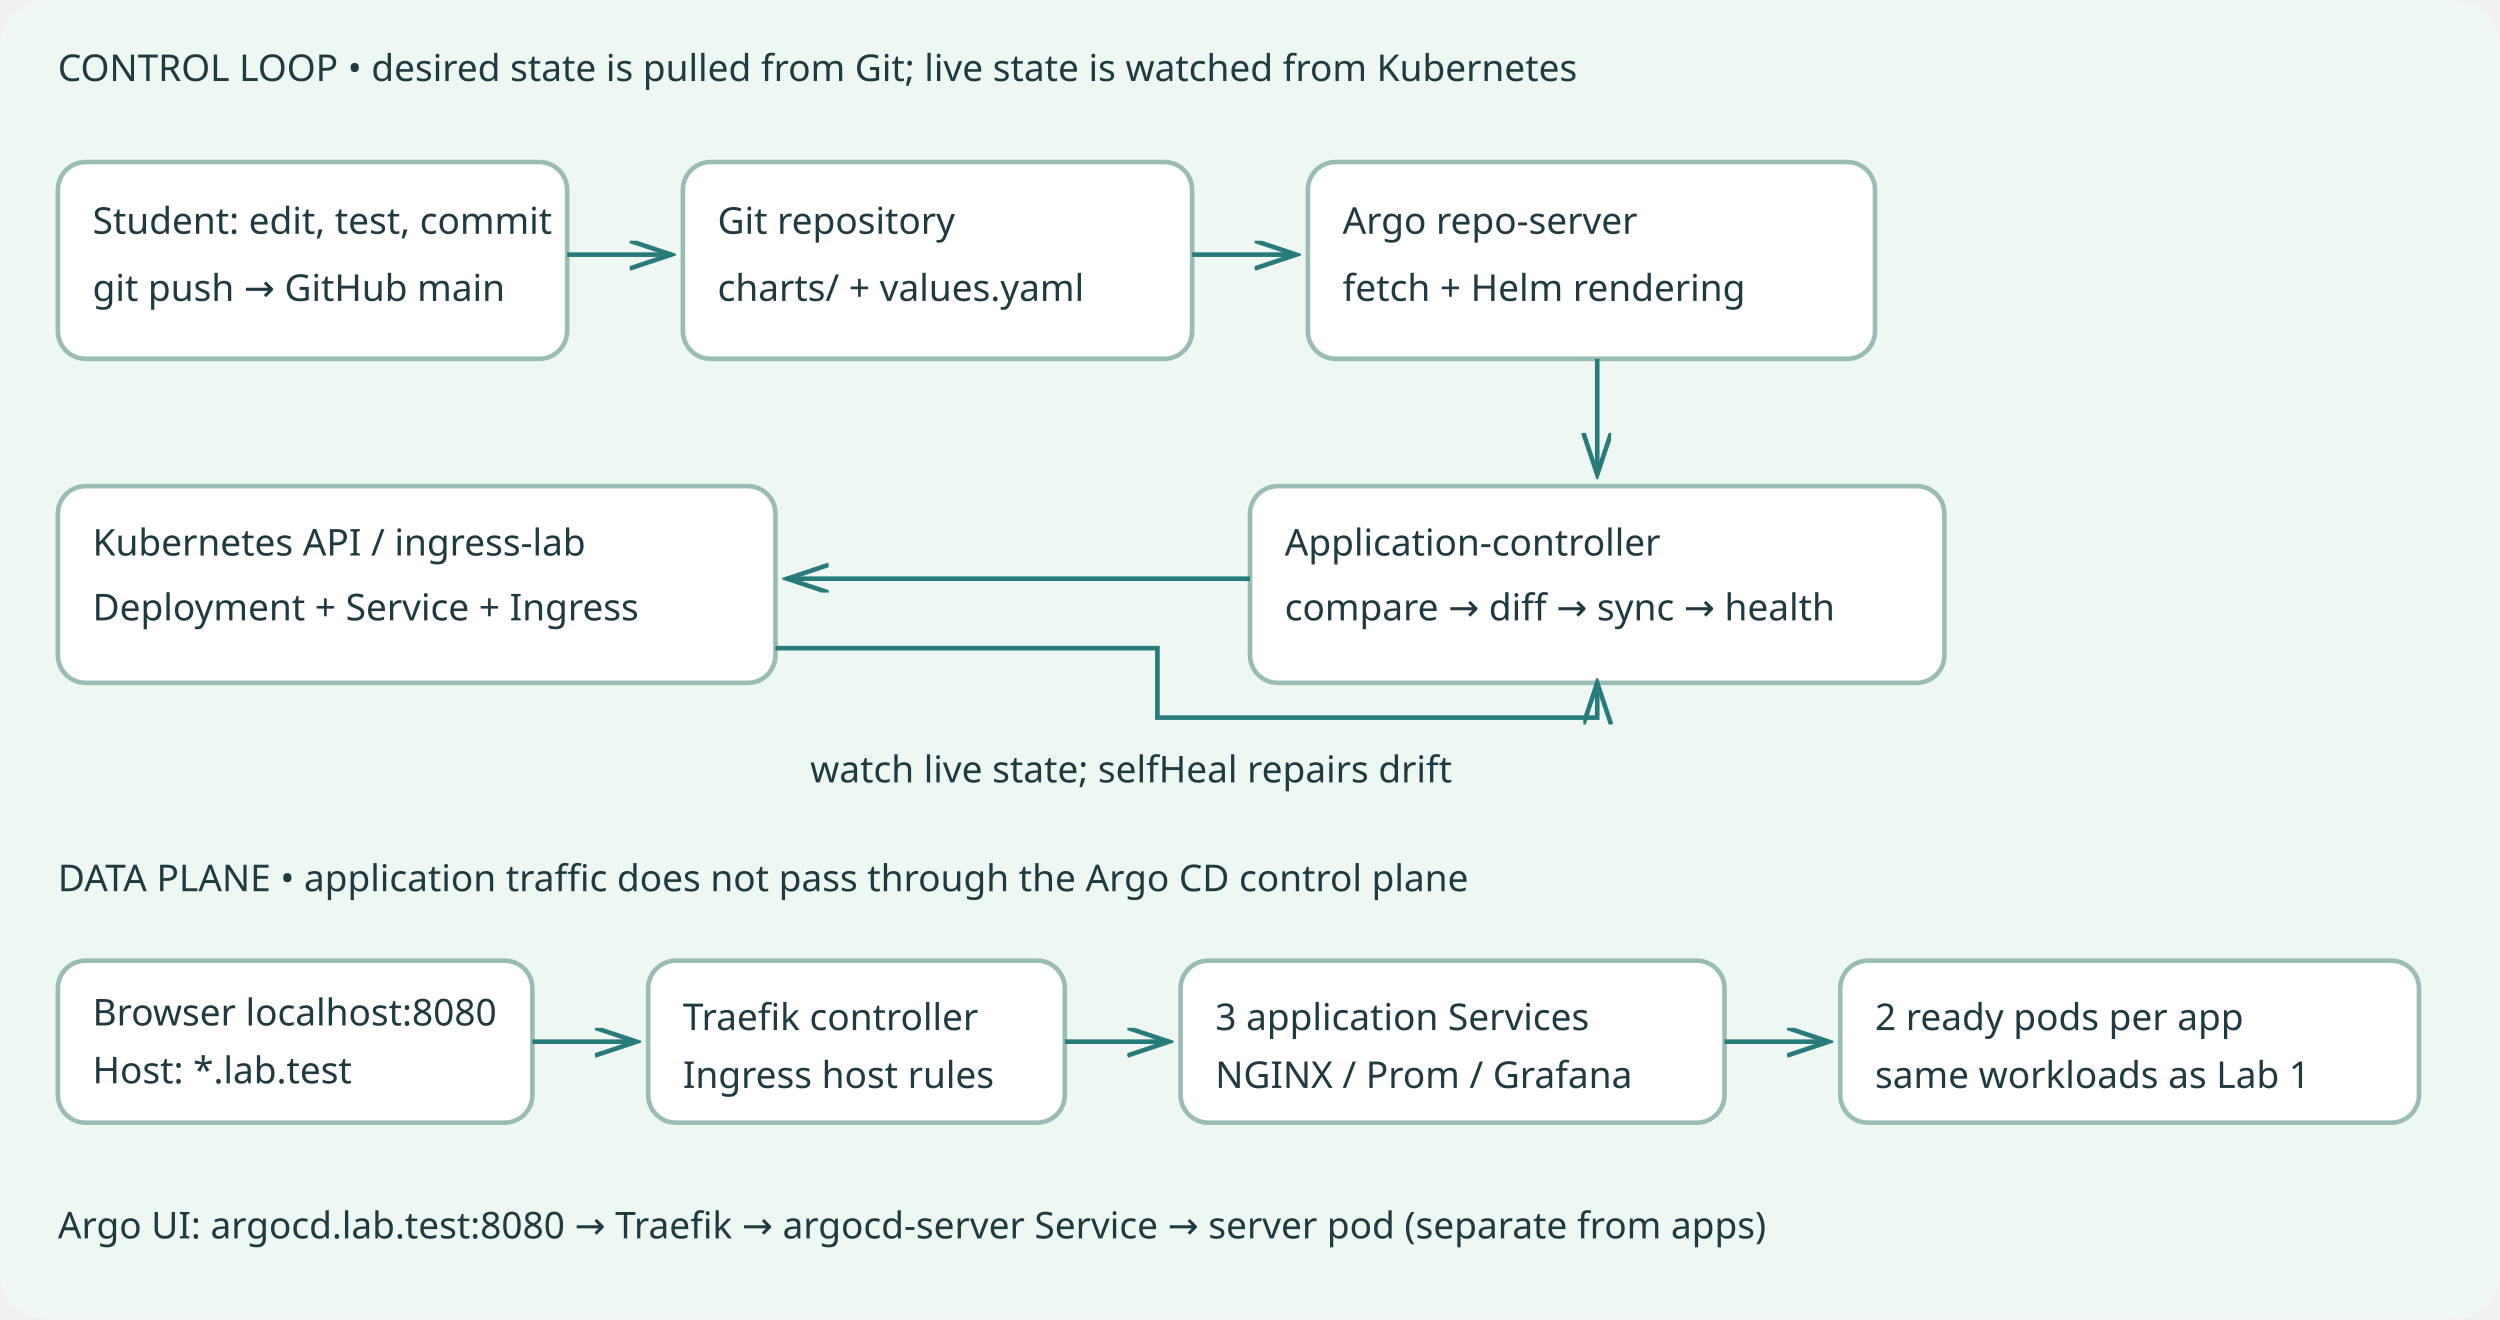
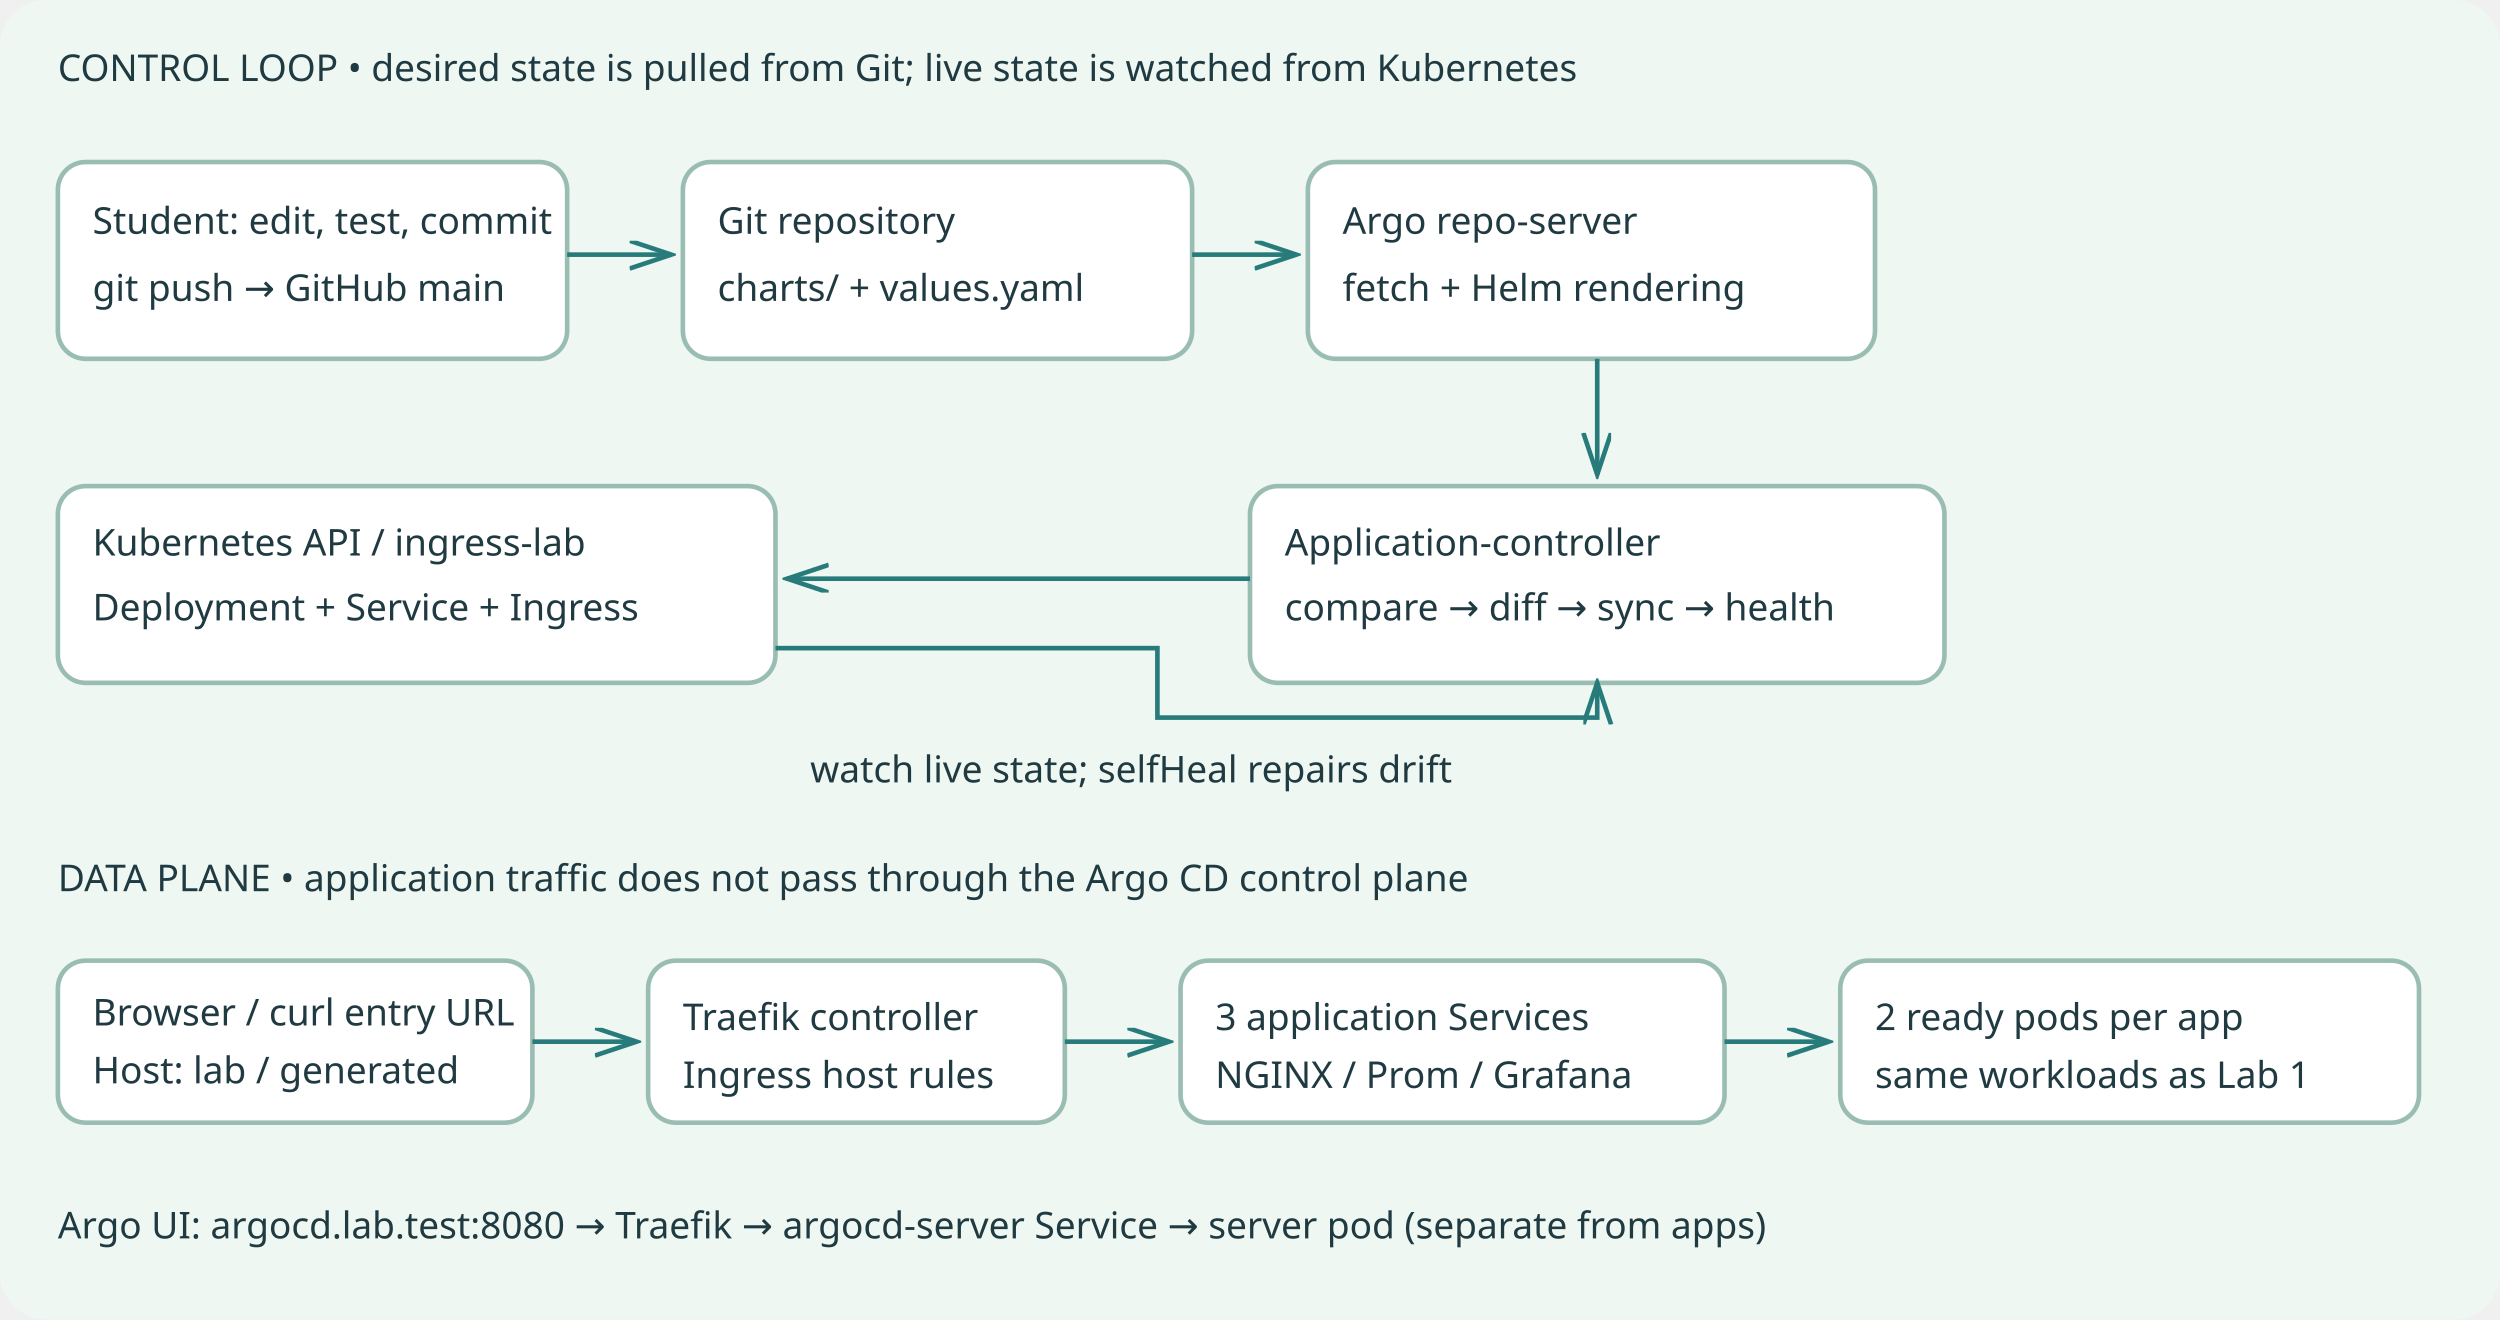
<svg xmlns="http://www.w3.org/2000/svg" viewBox="0 0 1080 570" role="img">
  <defs>
    <marker id="arrow" markerWidth="10" markerHeight="10" refX="9" refY="3" orient="auto">
      <path d="M0 0 L9 3 L0 6" fill="none" stroke="#287b7b" />
    </marker>
  </defs>
  <style>text{font:16px system-ui;fill:#203a42}.b{fill:white;stroke:#9abdb3;stroke-width:2}.l{fill:none;stroke:#287b7b;stroke-width:2;marker-end:url(#arrow)}</style>
  <rect width="1080" height="570" fill="#eff7f2" rx="20" />
  <text x="25" y="35">CONTROL LOOP • desired state is pulled from Git; live state is watched from Kubernetes</text>
  <rect class="b" x="25" y="70" width="220" height="85" rx="12" />
  <text x="40" y="101">Student: edit, test, commit</text>
  <text x="40" y="130">git push → GitHub main</text>
  <path class="l" d="M245 110 H290" />
  <rect class="b" x="295" y="70" width="220" height="85" rx="12" />
  <text x="310" y="101">Git repository</text>
  <text x="310" y="130">charts/ + values.yaml</text>
  <path class="l" d="M515 110 H560" />
  <rect class="b" x="565" y="70" width="245" height="85" rx="12" />
  <text x="580" y="101">Argo repo-server</text>
  <text x="580" y="130">fetch + Helm rendering</text>
  <path class="l" d="M690 155 V205" />
  <rect class="b" x="540" y="210" width="300" height="85" rx="12" />
  <text x="555" y="240">Application-controller</text>
  <text x="555" y="268">compare → diff → sync → health</text>
  <path class="l" d="M540 250 H340" />
  <rect class="b" x="25" y="210" width="310" height="85" rx="12" />
  <text x="40" y="240">Kubernetes API / ingress-lab</text>
  <text x="40" y="268">Deployment + Service + Ingress</text>
  <path class="l" d="M335 280 H500 V310 H690 V295" />
  <text x="350" y="338">watch live state; selfHeal repairs drift</text>
  <text x="25" y="385">DATA PLANE • application traffic does not pass through the Argo CD control plane</text>
  <rect class="b" x="25" y="415" width="205" height="70" rx="12" />
-   <text x="40" y="443">Browser localhost:8080</text>
-   <text x="40" y="468">Host: *.lab.test</text>
+   <text x="40" y="443">Browser / curl entry URL</text>
+   <text x="40" y="468">Host: lab / generated</text>
  <path class="l" d="M230 450 H275" />
  <rect class="b" x="280" y="415" width="180" height="70" rx="12" />
  <text x="295" y="445">Traefik controller</text>
  <text x="295" y="470">Ingress host rules</text>
  <path class="l" d="M460 450 H505" />
  <rect class="b" x="510" y="415" width="235" height="70" rx="12" />
  <text x="525" y="445">3 application Services</text>
  <text x="525" y="470">NGINX / Prom / Grafana</text>
  <path class="l" d="M745 450 H790" />
  <rect class="b" x="795" y="415" width="250" height="70" rx="12" />
  <text x="810" y="445">2 ready pods per app</text>
  <text x="810" y="470">same workloads as Lab 1</text>
  <text x="25" y="535">Argo UI: argocd.lab.test:8080 → Traefik → argocd-server Service → server pod (separate from apps)</text>
</svg>
